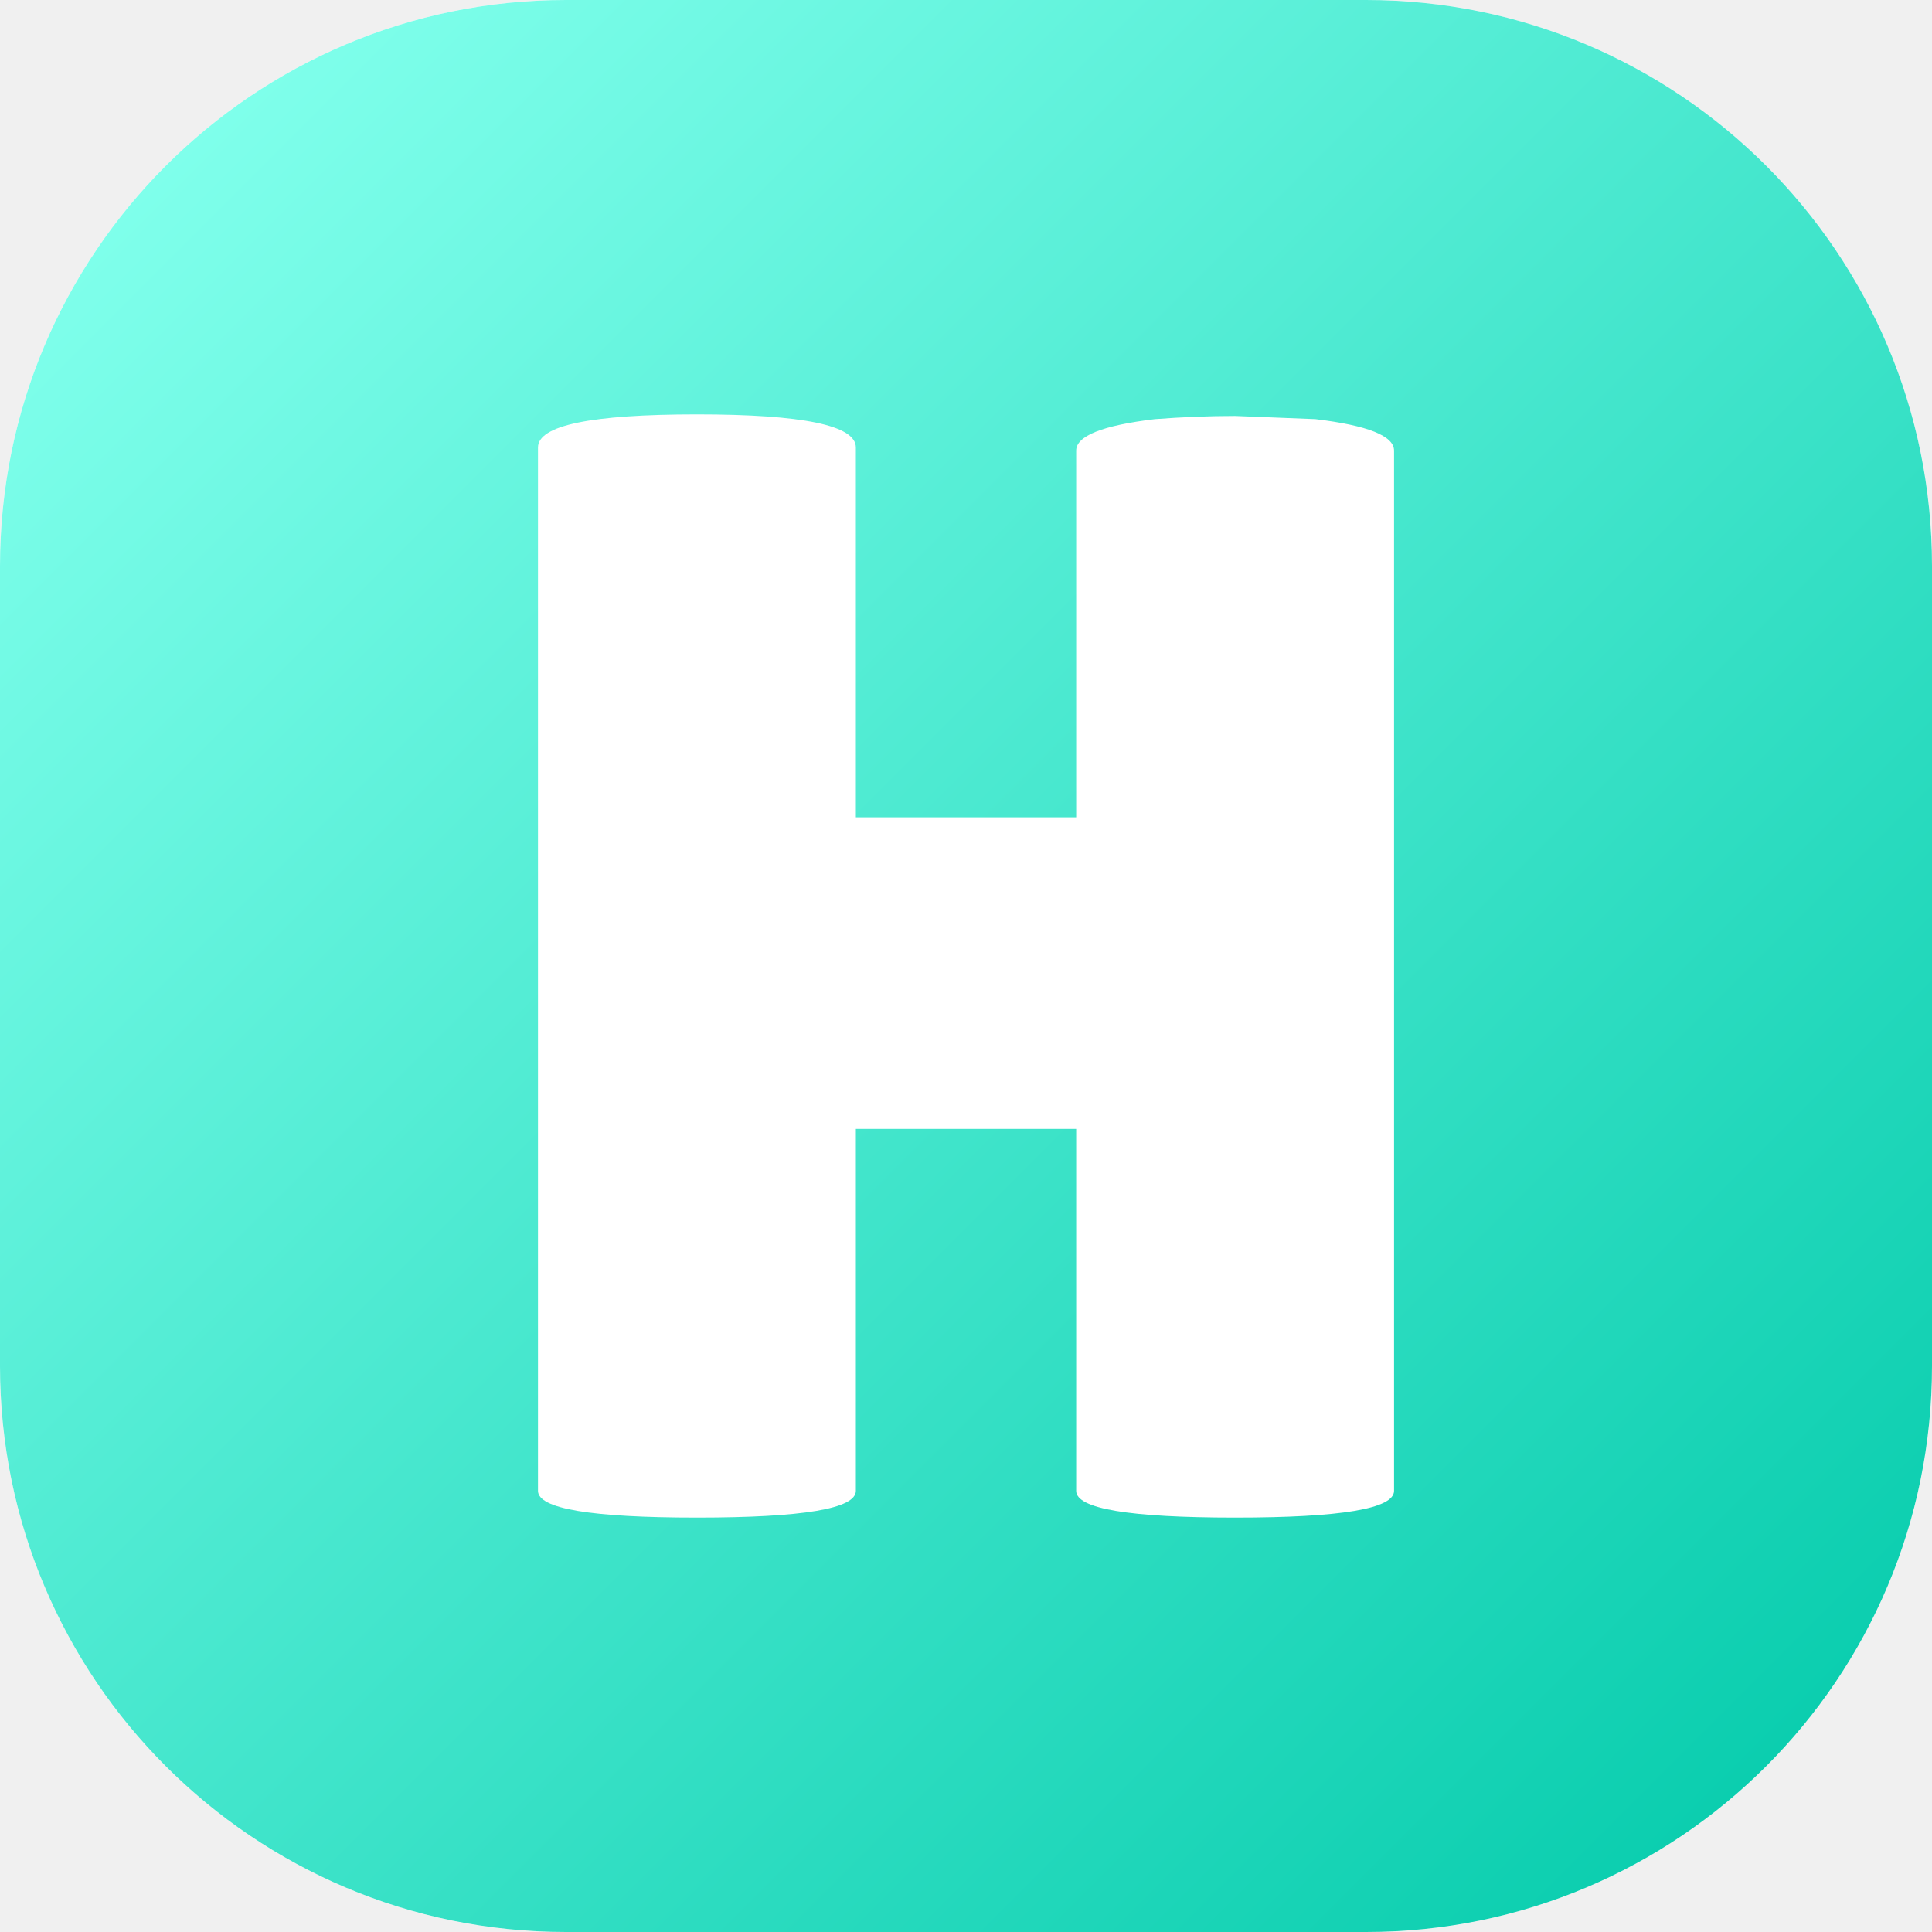
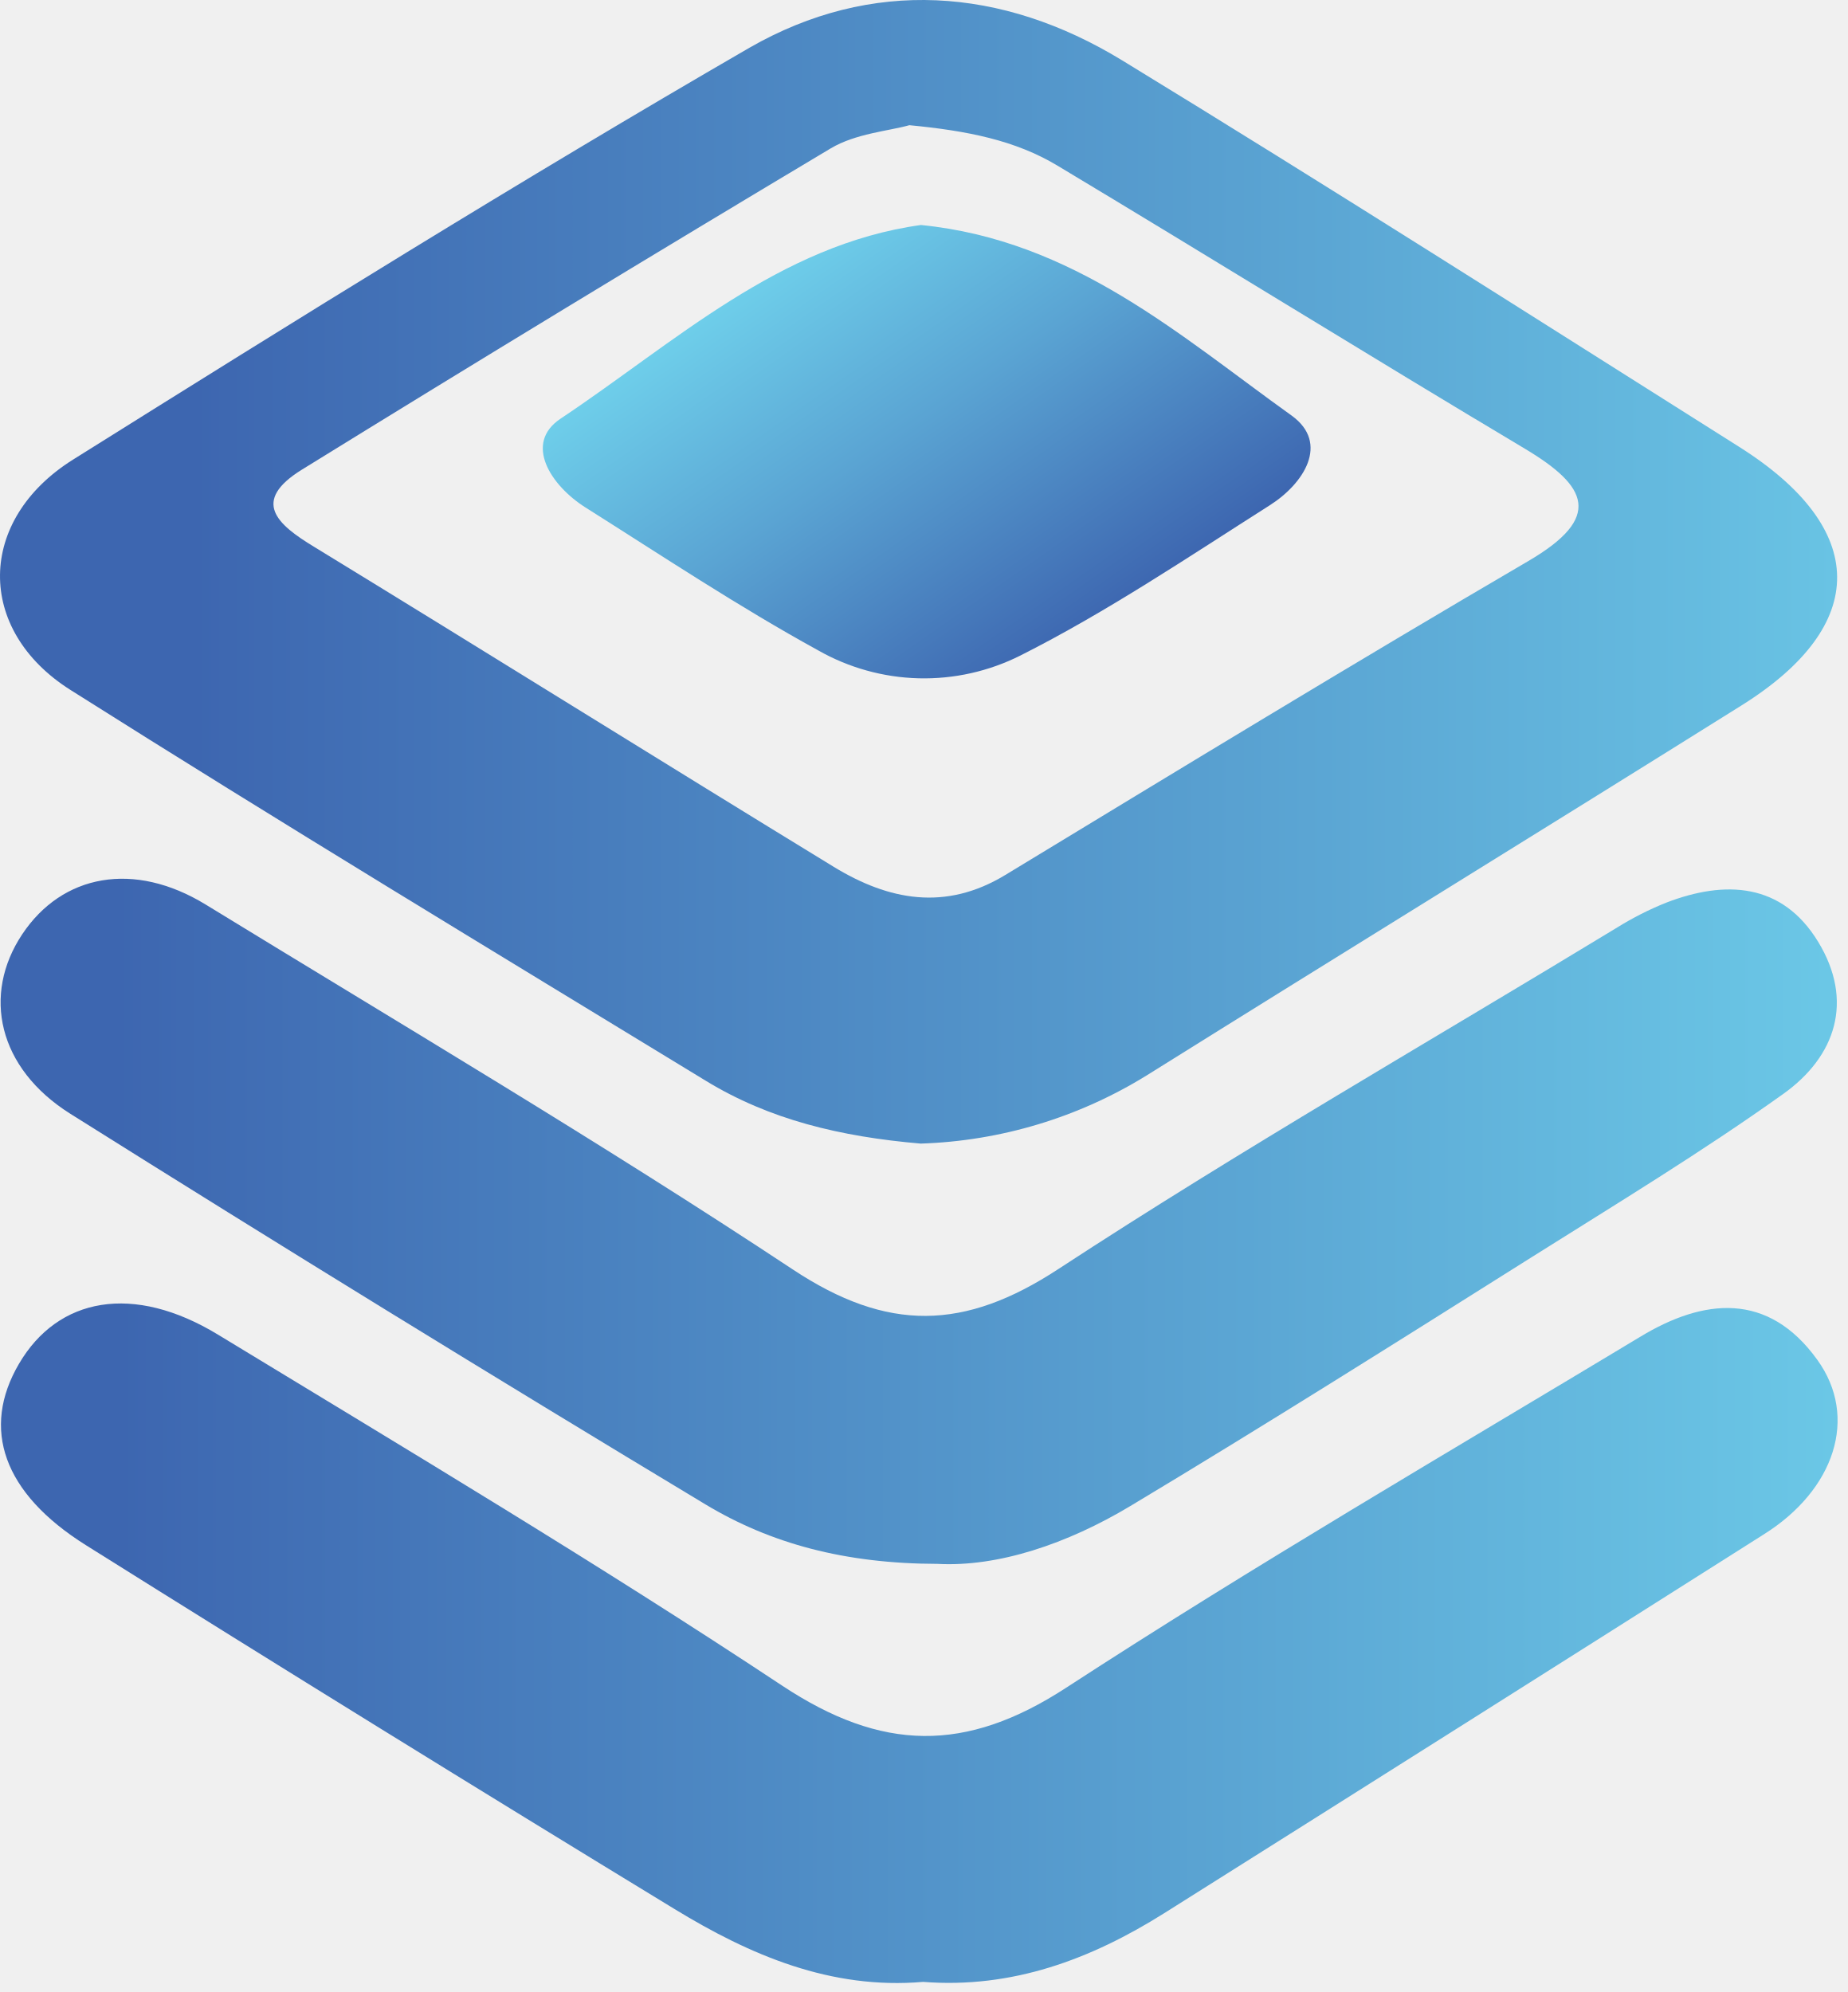
- <svg xmlns="http://www.w3.org/2000/svg" width="109" height="109" viewBox="0 0 109 109" fill="none">
-   <path fill-rule="evenodd" clip-rule="evenodd" d="M31.934 0H77.066C94.702 0 109 14.298 109 31.934V77.066C109 94.702 94.702 109 77.066 109H31.934C14.298 109 0 94.702 0 77.066V31.934C0 14.298 14.298 0 31.934 0Z" fill="white" />
-   <path d="M77.066 0H31.934C14.298 0 0 14.298 0 31.934V77.066C0 94.702 14.298 109 31.934 109H77.066C94.702 109 109 94.702 109 77.066V31.934C109 14.298 94.702 0 77.066 0ZM78.65 84.111C78.65 85.118 75.661 85.62 69.683 85.62C63.705 85.62 60.716 85.118 60.716 84.111V63.691H48.286V84.111C48.286 85.118 45.297 85.62 39.319 85.62C33.341 85.62 30.352 85.118 30.352 84.111V25.245C30.352 24.001 33.341 23.38 39.319 23.38C45.297 23.38 48.286 24.001 48.286 25.245V46.11H60.716V25.423C60.716 24.595 62.196 24.003 65.155 23.648C66.694 23.531 68.204 23.469 69.683 23.469L74.212 23.648C77.171 24.003 78.65 24.595 78.65 25.423V84.111Z" fill="url(#paint0_linear_56_10)" />
+ <svg xmlns="http://www.w3.org/2000/svg" width="179" height="193" viewBox="0 0 179 193" fill="none">
+   <path d="M6.816 66.84C27.186 79.72 47.816 92.18 68.386 104.72C74.526 108.47 81.386 110.13 89.196 110.8C96.94 110.549 104.484 108.274 111.076 104.2C130.266 92.2 149.526 80.36 168.706 68.35C181.146 60.57 181.056 51.22 168.476 43.29C148.596 30.74 128.766 18.1 108.696 5.84C97.076 -1.25 84.416 -2.16 72.596 4.63C50.466 17.44 28.746 30.95 7.076 44.53C-2.254 50.38 -2.374 61.02 6.816 66.84ZM29.266 45.49C46.259 34.99 63.332 24.617 80.486 14.37C82.916 12.93 86.066 12.7 88.096 12.13C93.716 12.67 98.356 13.59 102.446 16.05C117.576 25.13 132.566 34.43 147.716 43.47C153.846 47.13 155.286 50.13 148.056 54.36C131.056 64.3 114.236 74.55 97.396 84.77C91.586 88.3 86.086 87.23 80.776 83.99C63.966 73.71 47.256 63.27 30.446 52.99C26.826 50.8 24.296 48.56 29.266 45.49Z" fill="url(#paint0_linear_85_207)" />
+   <path d="M176.046 131.74C171.286 125.13 165.046 125.79 158.896 129.52C140.286 140.73 121.486 151.68 103.286 163.52C93.536 169.87 85.416 169.7 75.776 163.32C57.906 151.48 39.476 140.47 21.136 129.32C12.926 124.32 5.616 125.68 1.836 132.14C-1.834 138.41 0.276 144.66 8.326 149.71C27.239 161.57 46.239 173.317 65.326 184.95C72.676 189.44 80.496 192.79 89.426 192.02C98.046 192.69 105.666 189.84 112.776 185.37C132.169 173.157 151.539 160.917 170.886 148.65C177.706 144.37 180.086 137.32 176.046 131.74Z" fill="url(#paint1_linear_85_207)" />
+   <path d="M6.826 107.92C27.219 120.734 47.726 133.347 68.346 145.76C74.666 149.56 81.836 151.5 90.816 151.52C96.686 151.84 103.396 149.58 109.496 145.92C122.576 138.07 135.496 129.92 148.406 121.79C156.606 116.63 164.896 111.6 172.766 105.98C177.836 102.36 179.626 96.98 176.136 91.25C172.646 85.52 167.136 85.25 161.406 87.46C159.766 88.118 158.187 88.918 156.686 89.85C138.596 100.85 120.256 111.36 102.566 122.93C93.426 128.93 85.986 129.08 76.796 122.99C58.196 110.68 38.986 99.32 19.926 87.64C12.976 83.39 6.026 84.69 2.146 90.53C-1.734 96.37 -0.224 103.49 6.826 107.92Z" fill="url(#paint2_linear_85_207)" />
+   <path d="M56.706 49.16C64.166 53.87 71.536 58.77 79.256 63.01C82.229 64.701 85.574 65.631 88.993 65.719C92.412 65.806 95.8 65.047 98.856 63.51C107.226 59.29 115.076 54 123.016 48.95C126.296 46.87 128.836 42.95 125.136 40.27C114.296 32.51 104.006 23.27 89.216 21.8C75.486 23.7 65.356 33.2 54.296 40.57C50.716 42.96 53.356 47.04 56.706 49.16Z" fill="url(#paint3_linear_85_207)" />
  <defs>
-     <linearGradient id="paint0_linear_56_10" x1="9.352" y1="9.352" x2="99.648" y2="99.648" gradientUnits="userSpaceOnUse">
-       <stop stop-color="#7FFFEB" />
-       <stop offset="1" stop-color="#0BCEAF" />
+     <linearGradient id="paint0_linear_85_207" x1="18.676" y1="55.39" x2="196.646" y2="55.39" gradientUnits="userSpaceOnUse">
+       <stop stop-color="#3D66B0" />
+       <stop offset="1" stop-color="#6ECEEA" />
+     </linearGradient>
+     <linearGradient id="paint1_linear_85_207" x1="11.546" y1="159.28" x2="189.476" y2="159.28" gradientUnits="userSpaceOnUse">
+       <stop stop-color="#3D66B0" />
+       <stop offset="1" stop-color="#6ECEEA" />
+     </linearGradient>
+     <linearGradient id="paint2_linear_85_207" x1="11.086" y1="118.35" x2="188.996" y2="118.35" gradientUnits="userSpaceOnUse">
+       <stop stop-color="#3D66B0" />
+       <stop offset="1" stop-color="#6ECEEA" />
+     </linearGradient>
+     <linearGradient id="paint3_linear_85_207" x1="76.656" y1="24.84" x2="103.246" y2="62.81" gradientUnits="userSpaceOnUse">
+       <stop stop-color="#6ECEEA" />
+       <stop offset="0.43" stop-color="#5AA4D3" />
+       <stop offset="1" stop-color="#3D66B0" />
    </linearGradient>
  </defs>
</svg>
